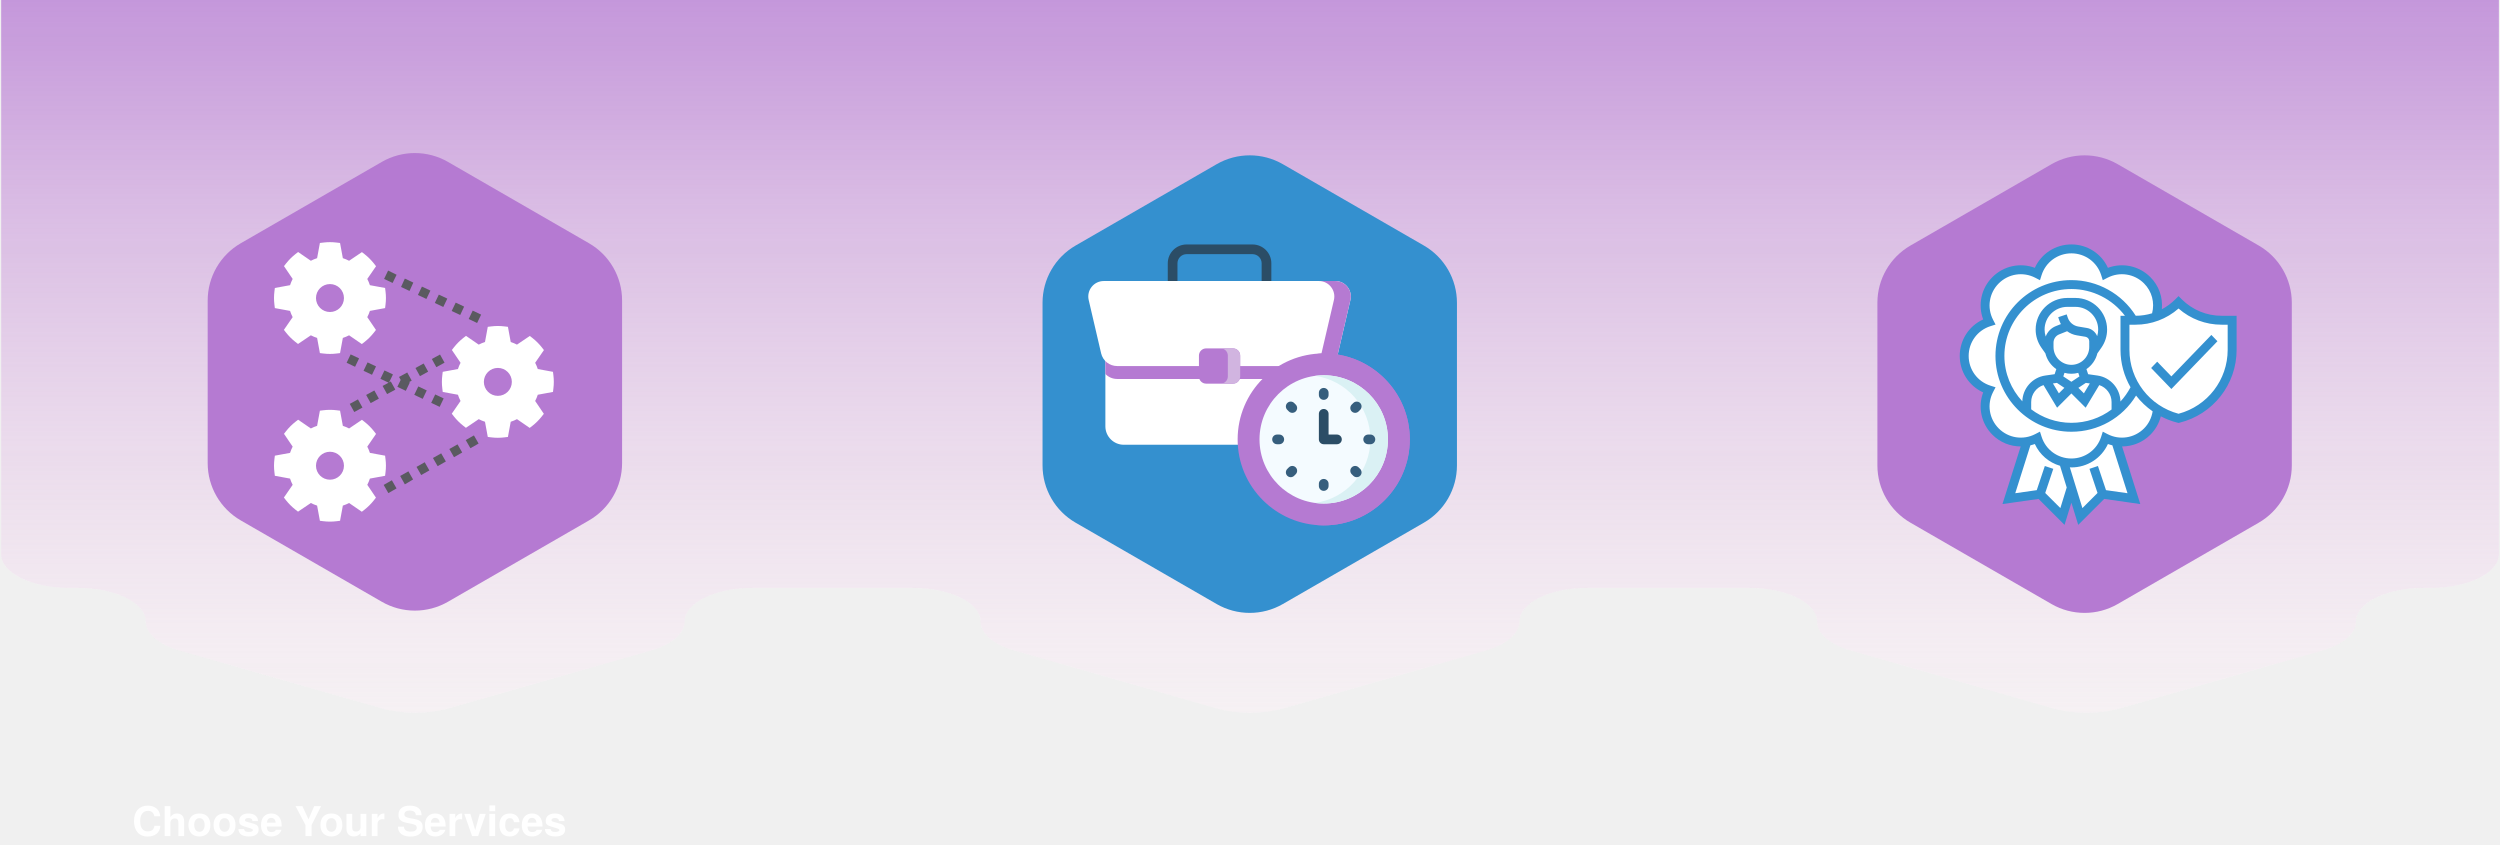
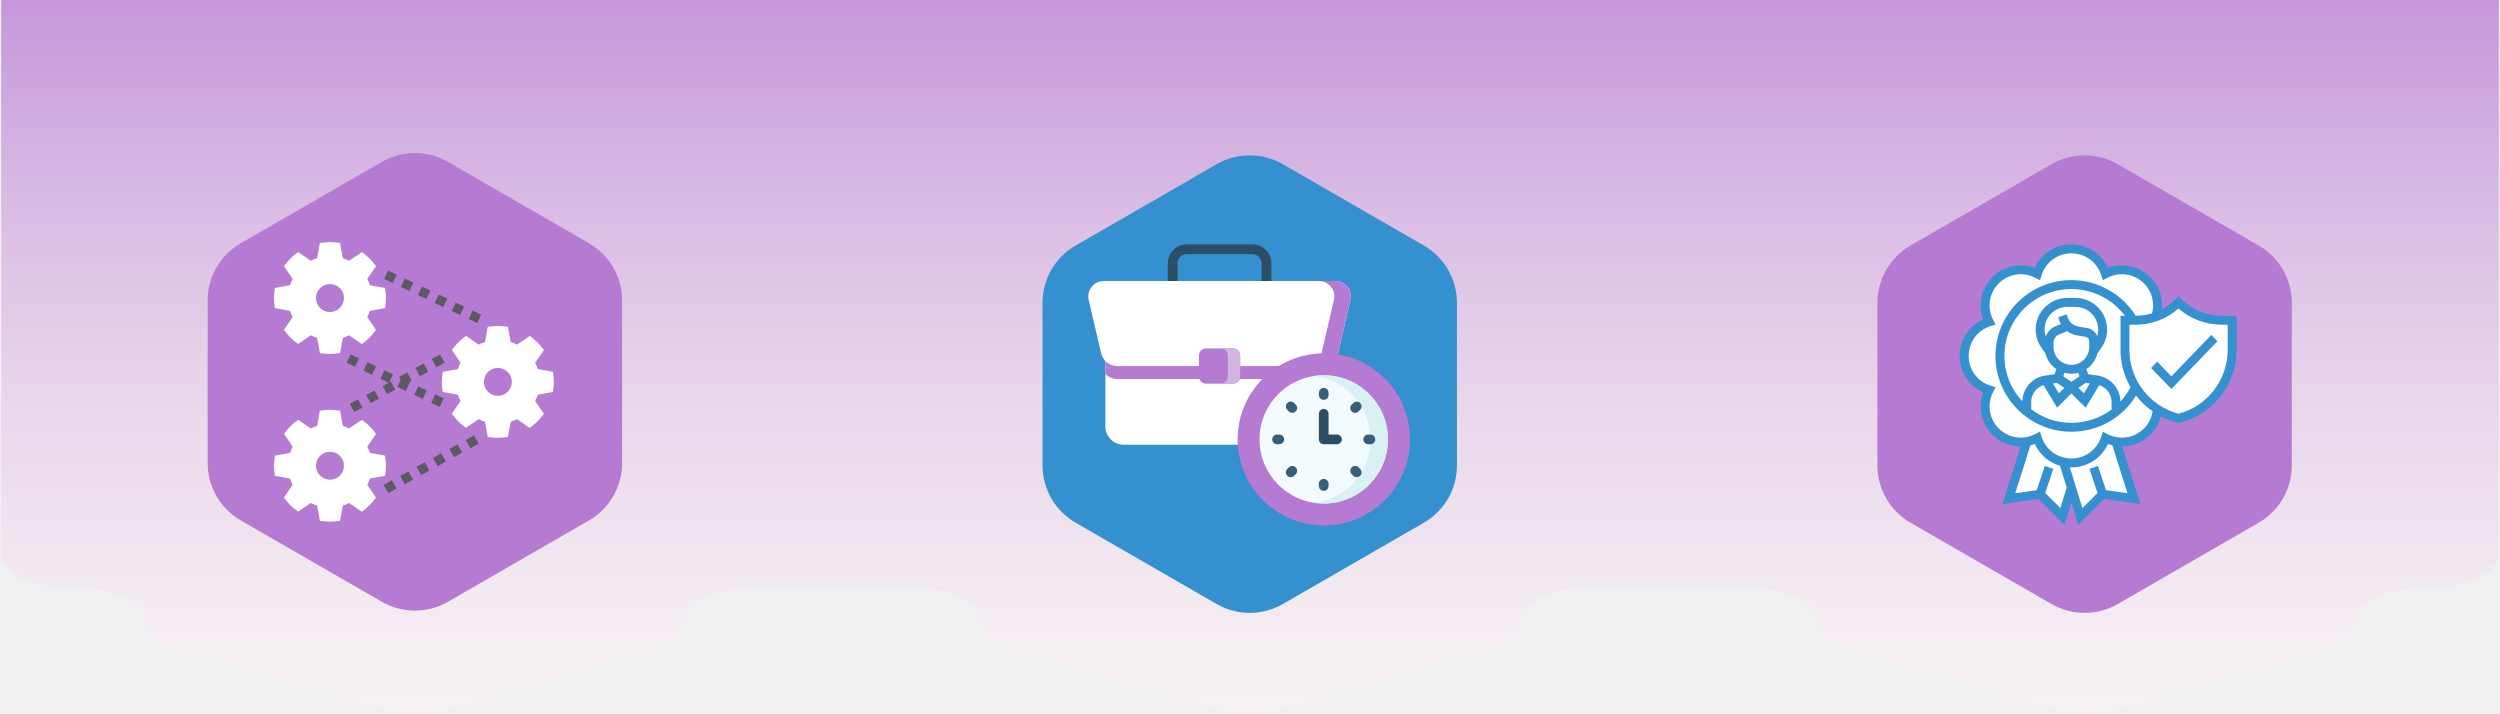
- <svg xmlns="http://www.w3.org/2000/svg" xmlns:xlink="http://www.w3.org/1999/xlink" width="1216px" height="411px" viewBox="0 0 1216 411" version="1.1">
+ <svg xmlns="http://www.w3.org/2000/svg" xmlns:xlink="http://www.w3.org/1999/xlink" width="1216px" height="347px" viewBox="0 0 1216 347" version="1.1">
  <defs>
    <linearGradient x1="49.326%" y1="0%" x2="49.326%" y2="136.984%" id="linearGradient-1">
      <stop stop-color="#B57AD2" stop-opacity="0.776" offset="0%" />
      <stop stop-color="#FFF4E5" stop-opacity="0" offset="100%" />
    </linearGradient>
    <path d="M1215.454,1.42108547e-13 L0.567,1.42108547e-13 L0.567,269.609 C0.567,278.635 15.342,285.951 33.568,285.951 L37.898,285.951 C56.124,285.951 70.899,293.267 70.899,302.292 C70.899,308.131 77.19,313.525 87.4,316.444 L185.456,344.478 C195.666,347.396 208.247,347.396 218.457,344.478 L316.513,316.444 C326.725,313.525 333.013,308.131 333.013,302.292 C333.013,293.267 347.789,285.951 366.015,285.951 L443.95,285.951 C462.178,285.951 476.953,293.267 476.953,302.292 C476.953,308.131 483.242,313.525 493.454,316.444 L591.51,344.478 C601.72,347.396 614.301,347.396 624.511,344.478 L722.567,316.444 C732.779,313.525 739.068,308.131 739.068,302.292 C739.068,293.267 753.846,285.951 772.071,285.951 L850.815,285.951 C869.041,285.951 883.817,293.267 883.817,302.292 C883.817,308.131 890.107,313.525 900.317,316.444 L998.373,344.478 C1008.583,347.396 1021.165,347.396 1031.374,344.478 L1129.43,316.444 C1139.643,313.525 1145.934,308.131 1145.934,302.292 C1145.934,293.267 1160.707,285.951 1178.935,285.951 L1182.453,285.951 C1200.679,285.951 1215.454,278.635 1215.454,269.609 L1215.454,1.42108547e-13 Z" id="path-2" />
  </defs>
  <g id="Page-1" stroke="none" stroke-width="1" fill="none" fill-rule="evenodd">
    <g id="Landing-Page" transform="translate(-179, -1913)">
      <g id="Process" transform="translate(179, 1809)">
        <g transform="translate(0, 104)" id="Group-13">
          <g id="Fill-5">
            <use fill="#F9F9F9" xlink:href="#path-2" />
            <use fill="url(#linearGradient-1)" xlink:href="#path-2" />
          </g>
          <path d="M708.66,147.274 C708.66,135.784 702.523,125.169 692.561,119.422 L623.973,79.864 C614.01,74.119 601.738,74.119 591.778,79.864 L523.187,119.422 C513.227,125.169 507.091,135.784 507.091,147.274 L507.091,226.392 C507.091,237.881 513.227,248.499 523.187,254.244 L591.778,293.802 C601.738,299.549 614.01,299.549 623.973,293.802 L692.561,254.244 C702.523,248.499 708.66,237.881 708.66,226.392 L708.66,147.274 Z" id="Fill-7" fill="#3490CF" />
          <g id="working-time" transform="translate(529.3413, 118.8889)" fill-rule="nonzero">
            <path d="M86.683,26.441 C85.379,26.441 84.323,25.386 84.323,24.084 L84.323,9.174 C84.323,6.723 82.326,4.729 79.872,4.729 L47.83,4.729 C45.376,4.729 43.379,6.723 43.379,9.174 L43.379,24.084 C43.379,25.386 42.322,26.441 41.019,26.441 C39.715,26.441 38.659,25.386 38.659,24.084 L38.659,9.174 C38.659,4.124 42.773,0.015 47.83,0.015 L79.872,0.015 C84.929,0.015 89.043,4.124 89.043,9.174 L89.043,24.084 C89.043,25.386 87.986,26.441 86.683,26.441 L86.683,26.441 Z" id="Path" fill="#2B4D66" />
            <path d="M119.387,97.444 L17.292,97.444 C12.334,97.444 8.314,93.429 8.314,88.478 L8.314,35.983 L119.387,35.983 L119.387,97.444 Z" id="Path" fill="#FFFFFF" />
            <path d="M8.314,63.022 C9.783,64.526 11.824,65.443 14.044,65.443 L119.387,65.443 L119.387,35.983 L8.314,35.983 L8.314,63.022 Z" id="Path" fill="#B57AD2" />
            <path d="M120.163,17.799 L7.539,17.799 C2.687,17.799 -0.9,22.312 0.2,27.032 L6.247,52.975 C7.091,56.595 10.322,59.157 14.045,59.157 L120.014,59.157 L127.502,27.031 C128.603,22.312 125.015,17.799 120.163,17.799 L120.163,17.799 Z" id="Path" fill="#FFFFFF" />
            <path d="M120.163,17.799 L112.138,17.799 C116.991,17.799 120.578,22.312 119.478,27.032 L111.989,59.157 L120.014,59.157 L127.502,27.032 C128.603,22.312 125.015,17.799 120.163,17.799 Z" id="Path" fill="#B57AD2" />
            <ellipse id="Oval" fill="#B57AD2" cx="114.518" cy="94.833" rx="41.873" ry="41.819" />
            <path d="M114.518,53.014 C113.408,53.014 112.308,53.057 111.22,53.142 C132.803,54.822 149.794,72.845 149.794,94.833 C149.794,116.82 132.803,134.843 111.22,136.523 C112.308,136.608 113.408,136.652 114.518,136.652 C137.644,136.652 156.391,117.929 156.391,94.833 C156.391,71.737 137.644,53.014 114.518,53.014 L114.518,53.014 Z" id="Path" fill="#B57AD2" />
            <ellipse id="Oval" fill="#F4FBFF" cx="114.518" cy="94.833" rx="31.233" ry="31.193" />
            <path d="M114.518,63.64 C113.071,63.64 111.647,63.741 110.252,63.931 C125.483,66.009 137.219,79.051 137.219,94.833 C137.219,110.614 125.483,123.657 110.252,125.735 C111.647,125.925 113.071,126.025 114.518,126.025 C131.767,126.025 145.75,112.06 145.75,94.833 C145.75,77.606 131.767,63.64 114.518,63.64 L114.518,63.64 Z" id="Path" fill="#DAF1F4" />
            <g id="Group" transform="translate(89.19148, 69.55357)" fill="#365E7D">
              <path d="M25.326,6.043 C24.023,6.043 22.967,4.988 22.967,3.686 L22.967,2.607 C22.967,1.305 24.023,0.25 25.326,0.25 C26.63,0.25 27.686,1.305 27.686,2.607 L27.686,3.686 C27.686,4.988 26.63,6.043 25.326,6.043 Z" id="Path" />
              <path d="M40.614,12.368 C40.01,12.368 39.406,12.137 38.945,11.677 C38.024,10.757 38.024,9.265 38.945,8.344 L39.71,7.58 C40.632,6.66 42.126,6.66 43.048,7.58 C43.969,8.501 43.969,9.993 43.048,10.914 L42.283,11.677 C41.822,12.138 41.218,12.368 40.614,12.368 Z" id="Path" />
              <path d="M48.028,27.636 L46.947,27.636 C45.643,27.636 44.587,26.581 44.587,25.279 C44.587,23.978 45.643,22.922 46.947,22.922 L48.028,22.922 C49.331,22.922 50.388,23.978 50.388,25.279 C50.388,26.581 49.331,27.636 48.028,27.636 Z" id="Path" />
              <path d="M3.706,27.636 L2.625,27.636 C1.321,27.636 0.265,26.581 0.265,25.279 C0.265,23.978 1.321,22.922 2.625,22.922 L3.706,22.922 C5.009,22.922 6.066,23.978 6.066,25.279 C6.066,26.581 5.009,27.636 3.706,27.636 Z" id="Path" />
              <path d="M41.379,43.668 C40.775,43.668 40.171,43.438 39.71,42.978 L38.946,42.215 C38.024,41.294 38.024,39.802 38.945,38.881 C39.866,37.96 41.361,37.96 42.283,38.88 L43.047,39.644 C43.969,40.564 43.969,42.056 43.048,42.977 C42.587,43.438 41.983,43.668 41.379,43.668 L41.379,43.668 Z" id="Path" />
              <path d="M25.326,50.309 C24.023,50.309 22.967,49.254 22.967,47.952 L22.967,46.872 C22.967,45.57 24.023,44.516 25.326,44.516 C26.63,44.516 27.686,45.571 27.686,46.872 L27.686,47.952 C27.686,49.254 26.63,50.309 25.326,50.309 Z" id="Path" />
              <path d="M9.274,43.668 C8.67,43.668 8.066,43.438 7.605,42.978 C6.684,42.057 6.684,40.565 7.605,39.644 L8.369,38.881 C9.291,37.961 10.785,37.961 11.707,38.881 C12.629,39.801 12.629,41.293 11.707,42.214 L10.943,42.978 C10.482,43.438 9.878,43.668 9.274,43.668 Z" id="Path" />
              <path d="M10.038,12.368 C9.434,12.368 8.83,12.137 8.369,11.677 L7.605,10.913 C6.684,9.993 6.684,8.5 7.606,7.58 C8.527,6.66 10.021,6.659 10.943,7.581 L11.708,8.344 C12.629,9.265 12.629,10.757 11.707,11.678 C11.246,12.138 10.642,12.368 10.038,12.368 L10.038,12.368 Z" id="Path" />
            </g>
            <path d="M120.95,97.19 L114.518,97.19 C113.214,97.19 112.158,96.135 112.158,94.833 L112.158,82.393 C112.158,81.091 113.215,80.036 114.518,80.036 C115.821,80.036 116.878,81.091 116.878,82.393 L116.878,92.476 L120.95,92.476 C122.254,92.476 123.31,93.531 123.31,94.833 C123.31,96.134 122.254,97.19 120.95,97.19 Z" id="Path" fill="#2B4D66" />
            <path d="M70.378,67.716 L57.323,67.716 C55.39,67.716 53.823,66.151 53.823,64.221 L53.823,54.067 C53.823,52.136 55.39,50.571 57.323,50.571 L70.378,50.571 C72.311,50.571 73.879,52.136 73.879,54.067 L73.879,64.221 C73.879,66.151 72.311,67.716 70.378,67.716 Z" id="Path" fill="#B57AD2" />
            <path d="M70.378,50.571 L64.378,50.571 C66.311,50.571 67.878,52.136 67.878,54.067 L67.878,64.221 C67.878,66.151 66.311,67.716 64.378,67.716 L70.378,67.716 C72.311,67.716 73.879,66.151 73.879,64.221 L73.879,54.067 C73.879,52.136 72.311,50.571 70.378,50.571 Z" id="Path" fill="#D1B4E0" />
          </g>
          <path d="M1114.735,226.392 L1114.735,147.274 C1114.735,135.784 1108.599,125.169 1098.636,119.422 L1030.048,79.864 C1020.088,74.119 1007.813,74.119 997.853,79.864 L929.264,119.422 C919.304,125.169 913.166,135.784 913.166,147.274 L913.166,226.392 C913.166,237.881 919.304,248.499 929.264,254.244 L997.853,293.802 C1007.813,299.549 1020.088,299.549 1030.048,293.802 L1098.636,254.244 C1108.599,248.499 1114.735,237.881 1114.735,226.392" id="Fill-9" fill="#B57AD2" />
          <g id="trustworthy" transform="translate(953.2168, 118.8889)" fill-rule="nonzero">
            <g id="Group" transform="translate(2.172091, 2.169312)" fill="#FFFFFF">
              <path d="M52.13,104.127 C59.906,104.127 66.466,99.029 68.703,92.001 C70.311,92.825 72.005,93.411 73.764,93.693 L73.764,93.714 L82.539,121.481 L67.335,119.312 L56.474,130.159 L52.13,116.058 L48.329,103.715 L48.329,103.693 C49.545,103.975 50.827,104.127 52.13,104.127 L52.13,104.127 Z" id="Path" />
              <path d="M36.926,119.312 L21.721,121.481 L30.496,93.714 L30.496,93.693 C32.256,93.411 33.95,92.825 35.557,92.001 C37.425,97.858 42.269,102.37 48.329,103.693 L48.329,103.715 L52.13,116.058 L47.786,130.159 L36.926,119.312 Z" id="Path" />
              <path d="M83.408,67.249 C80.085,61.934 78.195,55.686 78.195,49.092 L78.195,34.709 L82.235,34.709 L83.278,34.709 C86.688,34.709 90.033,34.123 93.183,33.017 C95.203,26.965 93.813,20.044 88.991,15.25 C83.495,9.762 75.241,8.721 68.703,12.126 C66.466,5.098 59.906,7.70694502e-15 52.13,7.70694502e-15 C44.354,7.70694502e-15 37.794,5.098 35.557,12.126 C29.019,8.721 20.765,9.762 15.27,15.25 C9.774,20.739 8.732,28.982 12.142,35.512 C5.104,37.746 -3.85840834e-15,44.297 -3.85840834e-15,52.063 C-3.85840834e-15,59.83 5.104,66.381 12.142,68.615 C8.732,75.145 9.774,83.388 15.27,88.877 C19.418,93.02 25.131,94.625 30.496,93.693 C32.256,93.411 33.95,92.825 35.557,92.001 C37.425,97.858 42.269,102.37 48.329,103.693 C49.545,103.975 50.827,104.127 52.13,104.127 C59.906,104.127 66.466,99.029 68.703,92.001 C70.311,92.825 72.005,93.411 73.764,93.693 C79.129,94.625 84.842,93.02 88.991,88.877 C92.031,85.84 93.704,81.978 94.03,78.03 C89.707,75.253 86.08,71.566 83.408,67.249 Z" id="Path" />
              <path d="M47.417,57.508 L45.614,62.91 L39.728,63.756 C39.684,63.756 39.662,63.756 39.619,63.778 C34.319,64.58 30.409,69.136 30.409,74.494 L30.409,79.158 C22.459,72.802 17.377,63.04 17.377,52.063 C17.377,32.887 32.929,17.354 52.13,17.354 C64.989,17.354 76.219,24.34 82.235,34.709 L78.195,34.709 L78.195,49.092 C78.195,55.686 80.085,61.934 83.408,67.249 L83.387,67.249 C81.128,71.891 77.848,75.969 73.851,79.137 L73.851,74.494 C73.851,69.136 69.941,64.58 64.641,63.778 C64.598,63.756 64.576,63.756 64.533,63.756 L58.646,62.91 L56.844,57.508 C59.863,56.033 62.1,53.257 62.773,49.894 L64.946,46.792 C66.509,44.579 67.335,41.933 67.335,39.221 C67.335,35.577 65.858,32.279 63.468,29.893 C61.079,27.507 57.778,26.032 54.129,26.032 L50.132,26.032 C42.834,26.032 36.926,31.932 36.926,39.221 C36.926,41.933 37.751,44.579 39.315,46.792 L41.487,49.894 C41.921,52.02 42.964,53.929 44.441,55.404 L47.417,57.508 Z" id="Path" />
              <path d="M64.946,46.792 L62.773,49.894 C62.925,49.2 62.991,48.462 62.991,47.725 L62.991,44.883 C62.991,42.779 61.448,40.957 59.363,40.61 L55.128,39.915 C53.325,39.612 51.717,38.766 50.479,37.529 L50.458,37.551 L45.375,39.59 C42.899,40.566 41.27,42.952 41.27,45.621 L41.27,47.725 C41.27,48.462 41.335,49.2 41.487,49.894 L39.315,46.792 C37.751,44.579 36.926,41.933 36.926,39.221 C36.926,31.932 42.834,26.032 50.132,26.032 L54.129,26.032 C57.778,26.032 61.079,27.507 63.468,29.893 C65.858,32.279 67.335,35.577 67.335,39.221 C67.335,41.933 66.509,44.579 64.946,46.792 L64.946,46.792 Z" id="Path" />
              <path d="M73.851,74.494 L73.851,79.137 C67.9,83.931 60.362,86.772 52.13,86.772 C43.92,86.772 36.361,83.931 30.409,79.158 L30.409,74.494 C30.409,69.136 34.319,64.58 39.619,63.778 L45.614,73.757 L52.13,67.249 L58.646,73.757 L64.641,63.778 C69.941,64.58 73.851,69.136 73.851,74.494 Z" id="Path" />
              <path d="M45.614,62.91 L52.13,67.249 L45.614,73.757 L39.619,63.778 C39.662,63.756 39.684,63.756 39.728,63.756 L45.614,62.91 Z" id="Path" />
              <path d="M64.641,63.778 L58.646,73.757 L52.13,67.249 L58.646,62.91 L64.533,63.756 C64.576,63.756 64.598,63.756 64.641,63.778 L64.641,63.778 Z" id="Path" />
              <path d="M52.13,58.571 C53.824,58.571 55.432,58.181 56.844,57.508 L58.646,62.91 L52.13,67.249 L45.614,62.91 L47.417,57.508 L52.13,58.571 Z" id="Path" />
              <path d="M62.773,49.894 C62.1,53.257 59.863,56.033 56.844,57.508 C55.432,58.181 53.824,58.571 52.13,58.571 L47.417,57.508 L44.441,55.404 C42.964,53.929 41.921,52.02 41.487,49.894 C41.335,49.2 41.27,48.462 41.27,47.725 L41.27,45.621 C41.27,42.952 42.899,40.566 45.375,39.59 L50.458,37.551 L50.479,37.529 C51.717,38.766 53.325,39.612 55.128,39.915 L59.363,40.61 C61.448,40.957 62.991,42.779 62.991,44.883 L62.991,47.725 C62.991,48.462 62.925,49.2 62.773,49.894 L62.773,49.894 Z" id="Path" />
              <path d="M130.325,34.709 L130.325,49.092 C130.325,56.966 127.632,64.363 123.027,70.242 C118.422,76.143 111.906,80.525 104.26,82.434 C100.546,81.501 97.114,80.004 94.03,78.03 C89.707,75.253 86.08,71.566 83.408,67.249 C80.085,61.934 78.195,55.686 78.195,49.092 L78.195,34.709 L82.235,34.709 L83.278,34.709 C86.688,34.709 90.033,34.123 93.183,33.017 C97.31,31.542 101.111,29.177 104.26,26.032 C109.821,31.585 117.358,34.709 125.243,34.709 L130.325,34.709 Z" id="Path" />
            </g>
            <g id="Group" fill="#3490CF">
              <path d="M127.408,34.709 C120.064,34.709 113.162,31.854 107.968,26.667 L106.432,25.134 L104.897,26.667 C102.922,28.639 100.698,30.268 98.3,31.537 C98.861,25.806 96.903,20.081 92.7,15.884 C87.22,10.411 79.184,8.731 72.074,11.382 C68.925,4.486 62.054,-1.92673625e-15 54.302,-1.92673625e-15 C46.55,-1.92673625e-15 39.68,4.486 36.53,11.382 C29.423,8.729 21.389,10.408 15.904,15.884 C10.424,21.357 8.743,29.383 11.397,36.483 C4.492,39.629 -3.66548792e-14,46.491 -3.66548792e-14,54.233 C-3.66548792e-14,61.975 4.492,68.837 11.397,71.982 C8.743,79.082 10.424,87.109 15.904,92.582 C19.657,96.33 24.61,98.252 29.64,98.27 L20.783,126.287 L38.331,123.783 L50.975,136.411 L54.302,125.603 L57.632,136.411 L70.276,123.783 L87.824,126.287 L78.964,98.268 C83.995,98.25 88.947,96.33 92.7,92.582 C95.192,90.094 96.945,86.987 97.809,83.616 C100.338,84.935 103.04,85.992 105.907,86.705 L106.432,86.838 L106.96,86.705 C123.275,82.636 134.67,68.06 134.67,51.263 L134.67,34.709 L127.408,34.709 Z M48.944,128.245 L41.583,120.896 L45.503,109.151 L41.383,107.778 L37.462,119.523 L27.003,121.015 L34.371,97.717 C35.097,97.537 35.82,97.348 36.53,97.083 C38.904,102.281 43.394,106.103 48.779,107.674 L52.03,118.228 L48.944,128.245 Z M81.601,121.015 L71.142,119.523 L67.222,107.778 L63.101,109.151 L67.022,120.896 L59.661,128.245 L53.549,108.411 C53.803,108.42 54.048,108.466 54.302,108.466 C62.054,108.466 68.925,103.979 72.074,97.083 C72.785,97.348 73.508,97.537 74.233,97.717 L81.601,121.015 Z M89.629,89.514 C84.918,94.218 77.783,95.324 71.872,92.254 L69.579,91.066 L68.799,93.526 C66.792,99.866 60.964,104.127 54.302,104.127 C47.64,104.127 41.813,99.866 39.806,93.523 L39.026,91.063 L36.732,92.252 C30.822,95.324 23.687,94.215 18.975,89.512 C14.264,84.807 13.163,77.679 16.232,71.776 L17.425,69.485 L14.959,68.706 C8.61,66.706 4.344,60.888 4.344,54.233 C4.344,47.58 8.61,41.759 14.959,39.755 L17.425,38.976 L16.232,36.685 C13.163,30.783 14.266,23.656 18.975,18.951 C23.687,14.248 30.826,13.15 36.732,16.211 L39.026,17.402 L39.806,14.94 C41.813,8.599 47.64,4.339 54.302,4.339 C60.964,4.339 66.792,8.599 68.799,14.94 L69.579,17.402 L71.872,16.211 C77.783,13.146 84.918,14.246 89.629,18.951 C93.478,22.797 94.916,28.288 93.558,33.499 C91.015,34.277 88.341,34.687 85.606,34.7 C78.879,23.977 67.013,17.354 54.302,17.354 C33.941,17.354 17.377,33.898 17.377,54.233 C17.377,74.568 33.941,91.111 54.302,91.111 C67.33,91.111 79.075,84.447 85.763,73.52 C88.026,76.464 90.748,79.045 93.828,81.193 C93.32,84.326 91.892,87.252 89.629,89.514 L89.629,89.514 Z M83.074,69.474 C81.718,72.028 80.072,74.353 78.171,76.405 C78.045,70.08 73.299,64.669 67.005,63.771 L62.454,63.123 L61.629,60.65 C64.246,58.866 66.168,56.15 66.946,52.992 L68.899,50.209 C70.717,47.612 71.679,44.566 71.679,41.397 C71.679,32.924 64.778,26.032 56.294,26.032 L52.308,26.032 C43.826,26.032 36.926,32.924 36.926,41.397 C36.926,44.566 37.888,47.612 39.708,50.209 L41.659,52.992 C42.436,56.153 44.358,58.866 46.976,60.65 L46.15,63.123 L41.6,63.771 C35.336,64.665 30.611,70.03 30.442,76.316 C25.049,70.507 21.721,62.76 21.721,54.233 C21.721,36.29 36.337,21.693 54.302,21.693 C64.583,21.693 74.242,26.602 80.354,34.709 L78.195,34.709 L78.195,51.263 C78.195,57.845 79.966,64.073 83.074,69.474 L83.074,69.474 Z M48.416,36.948 C48.627,37.579 48.892,38.18 49.204,38.748 L46.733,39.737 C44.387,40.675 42.647,42.54 41.817,44.807 C41.461,43.714 41.27,42.568 41.27,41.397 C41.27,35.316 46.222,30.37 52.31,30.37 L56.296,30.37 C62.382,30.37 67.335,35.316 67.335,41.397 C67.335,42.501 67.165,43.584 66.848,44.618 C66.021,42.573 64.192,41.026 61.889,40.644 L57.647,39.937 C55.26,39.54 53.303,37.868 52.536,35.577 L52.019,34.026 L47.899,35.397 L48.416,36.948 Z M45.614,47.792 C45.614,46.007 46.687,44.425 48.344,43.764 L52.221,42.215 C53.583,43.228 55.188,43.926 56.93,44.215 L61.173,44.922 C62.226,45.098 62.991,45.998 62.991,47.061 L62.991,49.89 C62.991,54.675 59.094,58.569 54.302,58.571 C49.511,58.569 45.614,54.675 45.614,49.89 L45.614,47.792 Z M61.333,67.344 L63.275,67.622 L60.388,72.429 L57.712,69.756 L61.333,67.344 Z M54.302,66.81 L50.371,64.192 L50.951,62.454 C52.022,62.743 53.14,62.91 54.298,62.91 L54.307,62.91 C55.464,62.91 56.583,62.743 57.654,62.457 L58.234,64.194 L54.302,66.81 Z M50.892,69.756 L48.216,72.429 L45.329,67.622 L47.271,67.344 L50.892,69.756 Z M47.354,79.425 L54.302,72.485 L61.251,79.425 L67.863,68.416 C71.362,69.568 73.851,72.878 73.851,76.657 L73.851,80.297 C68.336,84.432 61.546,86.772 54.302,86.772 C46.963,86.772 40.205,84.308 34.753,80.204 L34.753,76.657 C34.753,72.878 37.243,69.568 40.742,68.416 L47.354,79.425 Z M130.325,51.263 C130.325,65.884 120.527,78.596 106.432,82.362 C92.338,78.596 82.539,65.884 82.539,51.263 L82.539,39.048 L85.457,39.048 C93.254,39.048 100.624,36.267 106.432,31.173 C112.238,36.267 119.608,39.048 127.408,39.048 L130.325,39.048 L130.325,51.263 Z" id="Shape" />
              <polygon id="Path" points="102.934 64.181 96.041 57.038 93.081 60.105 102.934 70.316 125.345 47.089 122.385 44.022" />
            </g>
          </g>
          <path d="M302.585,225.281 L302.585,146.163 C302.585,134.673 296.448,124.058 286.486,118.311 L217.898,78.753 C207.935,73.008 195.663,73.008 185.703,78.753 L117.114,118.311 C107.152,124.058 101.016,134.673 101.016,146.163 L101.016,225.281 C101.016,236.77 107.152,247.388 117.114,253.133 L185.703,292.691 C195.663,298.438 207.935,298.438 217.898,292.691 L286.486,253.133 C296.448,247.388 302.585,236.77 302.585,225.281" id="Fill-11" fill="#B57AD2" />
          <g id="process" transform="translate(133.279, 117.7778)" fill-rule="nonzero">
            <g id="Group" transform="translate(35.15824, 13.59413)" fill="#5A5A60">
              <path d="M63.627,25.738 L59.527,23.79 L61.486,19.711 L65.586,21.66 L63.627,25.738 Z M55.403,21.841 L51.257,19.893 L53.216,15.815 L57.317,17.763 L55.403,21.841 Z M47.179,17.944 L43.056,15.996 L45.015,11.918 L49.138,13.866 L47.179,17.944 Z M38.955,14.047 L34.832,12.099 L36.791,8.021 L40.915,9.969 L38.955,14.047 Z M30.754,10.15 L26.631,8.202 L28.476,4.124 L32.6,6.072 L30.754,10.15 Z M22.53,6.253 L18.384,4.305 L20.343,0.227 L24.467,2.266 L22.53,6.253 Z" id="Shape" />
              <path d="M20.457,108.481 L18.179,104.494 L22.166,102.228 L24.444,106.193 L20.457,108.481 Z M28.476,104.222 L26.198,100.143 L30.208,97.878 L32.486,101.843 L28.476,104.222 Z M36.427,99.69 L34.149,95.725 L38.135,93.46 L40.413,97.447 L36.427,99.69 Z M44.423,95.363 L42.145,91.398 L46.154,89.132 L48.432,93.097 L44.423,95.363 Z M52.396,91.013 L50.118,87.025 L54.105,84.759 L56.383,88.724 L52.396,91.013 Z M60.369,86.64 L58.091,82.675 L62.078,80.409 L64.356,84.374 L60.369,86.64 Z" id="Shape" />
              <polygon id="Path" points="33.059 60.677 35.018 56.586 39.132 58.534 37.173 62.625" />
              <polygon id="Path" points="0.155 45.087 2.114 40.996 6.228 42.944 4.269 47.035" />
              <polygon id="Path" points="8.39 48.984 10.349 44.893 14.462 46.841 12.504 50.932" />
              <polygon id="Path" points="41.294 64.574 43.253 60.483 47.367 62.43 45.408 66.522" />
              <polygon id="Path" points="41.601 43.248 45.592 41.063 47.789 45.033 43.797 47.218" />
              <polygon id="Path" points="1.682 65.07 5.674 62.886 7.87 66.856 3.878 69.04" />
              <polygon id="Path" points="20.845 54.603 22.69 50.751 18.566 48.803 16.607 52.881 20.571 54.762 17.655 56.348 19.842 60.313 23.852 58.138 21.642 54.173" />
              <polygon id="Path" points="33.636 47.617 37.628 45.432 39.824 49.402 35.832 51.587" />
              <polygon id="Path" points="9.653 60.73 13.646 58.547 15.841 62.518 11.848 64.701" />
              <polygon id="Path" points="29.638 49.8 25.651 51.975 26.449 53.425 24.831 56.778 28.955 58.727 30.914 54.648 30.549 54.467 31.825 53.765" />
            </g>
            <path d="M54.234,23.971 L54.03,22.294 L46.636,20.935 C46.303,19.888 45.878,18.872 45.365,17.899 L49.63,11.714 L48.609,10.4 C47.28,8.717 45.757,7.196 44.073,5.868 L42.757,4.849 L36.519,9.063 C35.545,8.551 34.528,8.127 33.48,7.794 L32.119,0.408 L30.44,0.204 C28.302,-0.068 26.137,-0.068 23.998,0.204 L22.32,0.408 L20.959,7.794 C19.91,8.127 18.893,8.551 17.919,9.063 L11.727,4.803 L10.411,5.823 C8.727,7.15 7.204,8.671 5.875,10.354 L4.854,11.668 L9.073,17.899 C8.561,18.872 8.136,19.888 7.803,20.935 L0.408,22.294 L0.204,23.971 C-0.068,26.107 -0.068,28.269 0.204,30.406 L0.408,32.082 L7.803,33.442 C8.136,34.489 8.561,35.505 9.073,36.478 L4.809,42.663 L5.829,43.977 C7.158,45.66 8.681,47.181 10.366,48.508 L11.682,49.528 L17.919,45.314 C18.893,45.825 19.91,46.25 20.959,46.583 L22.32,53.969 L23.998,54.173 C26.137,54.444 28.302,54.444 30.44,54.173 L32.119,53.969 L33.48,46.583 C34.528,46.25 35.545,45.825 36.519,45.314 L42.712,49.573 L44.027,48.554 C45.712,47.226 47.235,45.705 48.564,44.022 L49.584,42.708 L45.365,36.478 C45.878,35.505 46.303,34.489 46.636,33.442 L54.03,32.082 L54.234,30.406 C54.507,28.269 54.507,26.107 54.234,23.971 L54.234,23.971 Z M34.024,27.188 C34.024,30.942 30.978,33.985 27.219,33.985 C23.461,33.985 20.414,30.942 20.414,27.188 C20.414,23.434 23.461,20.391 27.219,20.391 C30.978,20.391 34.024,23.434 34.024,27.188 Z" id="Shape" fill="#FFFFFF" />
            <path d="M135.892,64.753 L135.688,63.077 L128.294,61.717 C127.96,60.67 127.535,59.654 127.023,58.681 L131.288,52.496 L130.267,51.182 C128.938,49.499 127.415,47.978 125.73,46.651 L124.415,45.631 L118.177,49.845 C117.203,49.334 116.186,48.909 115.138,48.576 L113.777,41.19 L112.098,40.986 C109.959,40.714 107.795,40.714 105.656,40.986 L103.978,41.19 L102.617,48.576 C101.568,48.909 100.551,49.334 99.577,49.845 L93.385,45.586 L92.069,46.605 C90.384,47.933 88.862,49.454 87.533,51.137 L86.512,52.451 L90.731,58.681 C90.219,59.654 89.794,60.67 89.461,61.717 L82.066,63.077 L81.862,64.753 C81.59,66.89 81.59,69.052 81.862,71.188 L82.066,72.865 L89.461,74.224 C89.794,75.271 90.219,76.287 90.731,77.26 L86.467,83.445 L87.487,84.759 C88.816,86.442 90.339,87.963 92.024,89.291 L93.339,90.31 L99.577,86.096 C100.551,86.608 101.568,87.032 102.617,87.365 L103.978,94.751 L105.656,94.955 C107.795,95.227 109.959,95.227 112.098,94.955 L113.777,94.751 L115.138,87.365 C116.186,87.032 117.203,86.608 118.177,86.096 L124.369,90.356 L125.685,89.336 C127.37,88.009 128.893,86.488 130.222,84.805 L131.242,83.491 L127.023,77.26 C127.535,76.287 127.96,75.271 128.294,74.224 L135.688,72.865 L135.892,71.188 C136.164,69.052 136.164,66.89 135.892,64.753 L135.892,64.753 Z M115.682,67.971 C115.682,71.725 112.635,74.768 108.877,74.768 C105.119,74.768 102.072,71.725 102.072,67.971 C102.072,64.217 105.119,61.174 108.877,61.174 C112.635,61.174 115.682,64.217 115.682,67.971 Z" id="Shape" fill="#FFFFFF" />
            <path d="M54.234,105.536 L54.03,103.859 L46.636,102.5 C46.303,101.452 45.878,100.437 45.365,99.464 L49.63,93.278 L48.609,91.964 C47.28,90.281 45.757,88.76 44.073,87.433 L42.757,86.413 L36.519,90.628 C35.545,90.116 34.528,89.692 33.48,89.359 L32.119,81.973 L30.44,81.769 C28.302,81.497 26.137,81.497 23.998,81.769 L22.32,81.973 L20.959,89.359 C19.91,89.692 18.893,90.116 17.919,90.628 L11.727,86.368 L10.411,87.388 C8.727,88.715 7.204,90.236 5.875,91.919 L4.854,93.233 L9.073,99.464 C8.561,100.437 8.136,101.452 7.803,102.5 L0.408,103.859 L0.204,105.536 C-0.068,107.672 -0.068,109.834 0.204,111.97 L0.408,113.647 L7.803,115.006 C8.136,116.054 8.561,117.07 9.073,118.042 L4.809,124.228 L5.829,125.542 C7.158,127.225 8.681,128.746 10.366,130.073 L11.682,131.093 L17.919,126.879 C18.893,127.39 19.91,127.815 20.959,128.147 L22.32,135.533 L23.998,135.737 C26.137,136.009 28.302,136.009 30.44,135.737 L32.119,135.533 L33.48,128.147 C34.528,127.815 35.545,127.39 36.519,126.879 L42.712,131.138 L44.027,130.119 C45.712,128.791 47.235,127.27 48.564,125.587 L49.584,124.273 L45.365,118.042 C45.878,117.07 46.303,116.054 46.636,115.006 L54.03,113.647 L54.234,111.97 C54.507,109.834 54.507,107.672 54.234,105.536 L54.234,105.536 Z M34.024,108.753 C34.024,112.507 30.978,115.55 27.219,115.55 C23.461,115.55 20.414,112.507 20.414,108.753 C20.414,104.999 23.461,101.956 27.219,101.956 C30.978,101.956 34.024,104.999 34.024,108.753 Z" id="Shape" fill="#FFFFFF" />
          </g>
-           <text id="Choose-Your-Services" font-family="HelveticaNeue-Bold, Helvetica Neue" font-size="20" font-weight="bold" fill="#FFFFFF">
-             <tspan x="64.302" y="406.667">Choose Your Services</tspan>
-           </text>
        </g>
      </g>
    </g>
  </g>
</svg>
